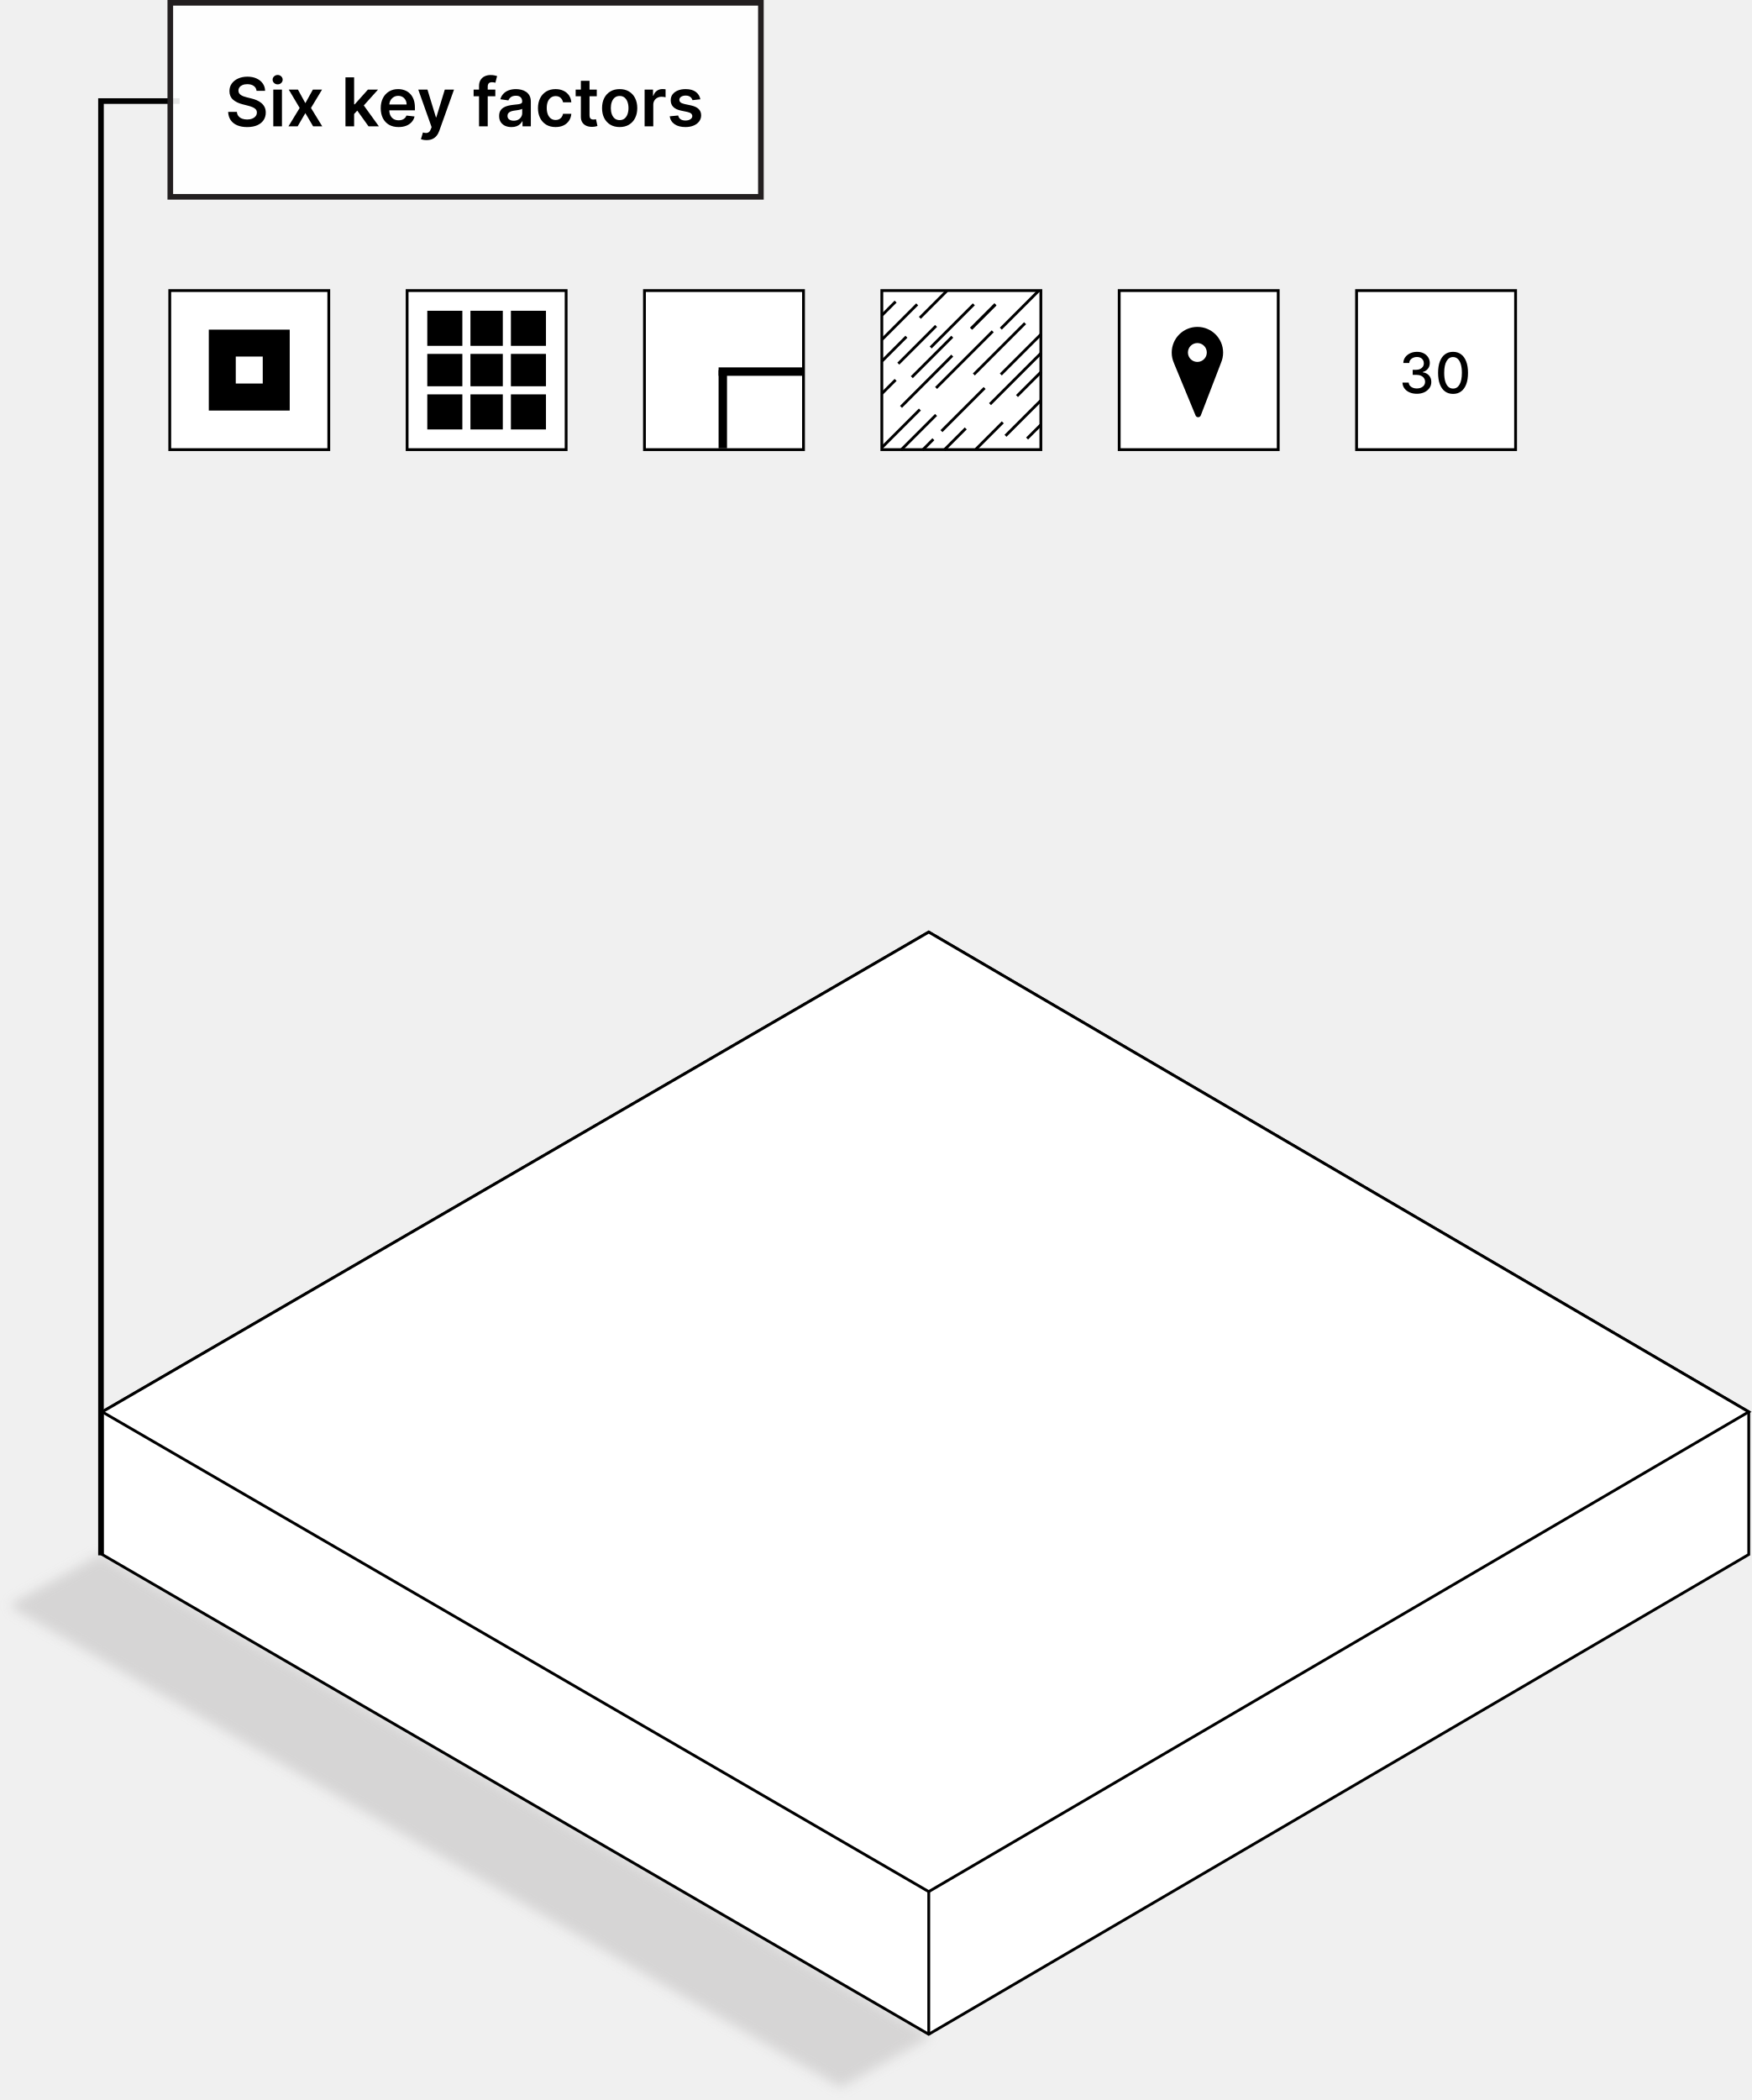
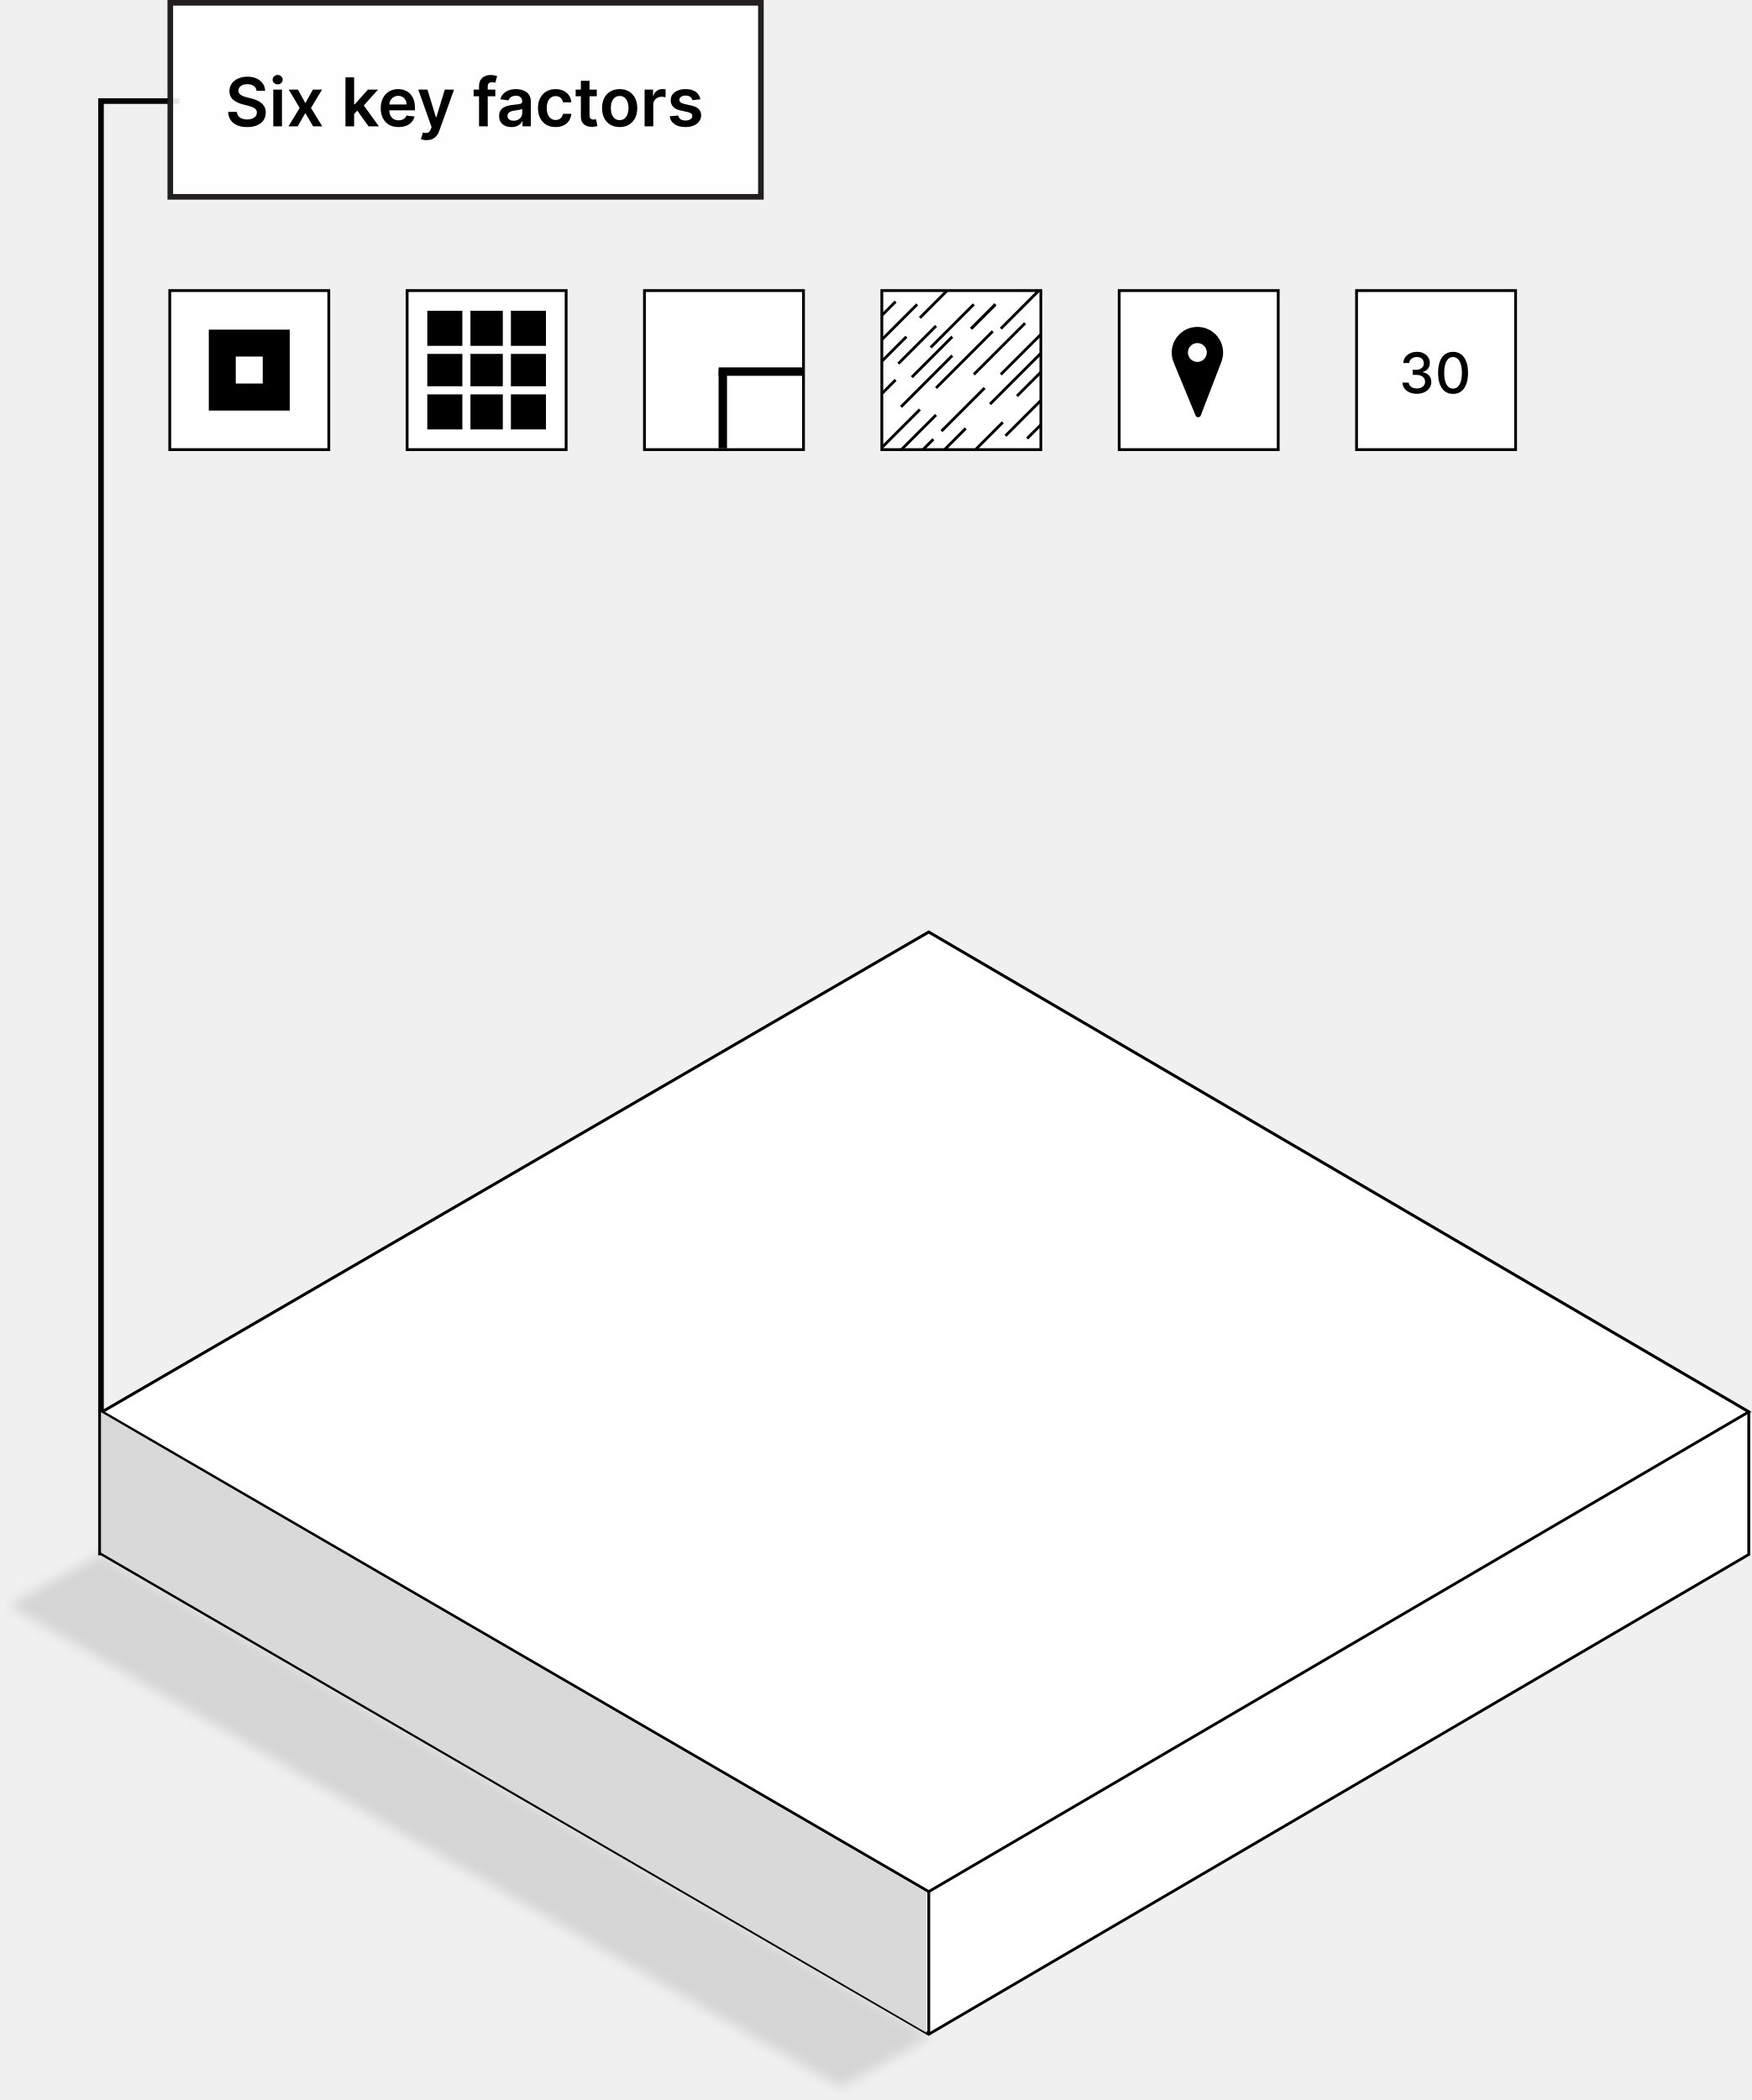
<svg xmlns="http://www.w3.org/2000/svg" width="624" height="748" viewBox="0 0 624 748" fill="none">
-   <g filter="url(#filter0_f_3618_3651)">
+   <g filter="url(#filter0_f_3652_3158)">
    <path d="M35.41 553.808L4.513 571.027C3.835 571.404 3.827 572.377 4.498 572.766L299.055 743.245C299.362 743.422 299.74 743.424 300.048 743.249L330.455 726.039C331.128 725.658 331.133 724.691 330.464 724.303L36.399 553.816C36.094 553.64 35.718 553.636 35.41 553.808Z" fill="#999898" fill-opacity="0.3" />
  </g>
  <rect x="60.475" y="103.5" width="56.652" height="56.652" fill="white" stroke="black" />
  <path d="M103.211 146.24H74.385V117.414H103.211V146.24ZM83.991 127V136.609H93.601V127H83.991Z" fill="black" />
  <rect x="145.029" y="103.5" width="56.652" height="56.652" fill="white" stroke="black" />
  <rect x="152.217" y="110.695" width="12.491" height="12.491" fill="black" />
  <rect x="167.59" y="110.695" width="11.53" height="12.491" fill="black" />
  <rect x="182.004" y="110.695" width="12.491" height="12.491" fill="black" />
  <rect x="152.217" y="126.055" width="12.491" height="11.53" fill="black" />
  <rect x="167.59" y="126.055" width="11.53" height="11.53" fill="black" />
  <rect x="182.004" y="126.055" width="12.491" height="11.53" fill="black" />
  <rect x="152.217" y="140.469" width="12.491" height="12.491" fill="black" />
  <rect x="167.59" y="140.469" width="11.53" height="12.491" fill="black" />
  <rect x="182.004" y="140.469" width="12.491" height="12.491" fill="black" />
  <rect x="398.701" y="103.5" width="56.652" height="56.652" fill="white" stroke="black" />
  <path d="M426.566 116.438C431.622 116.438 435.721 120.536 435.721 125.592C435.721 126.894 435.446 128.132 434.956 129.254C434.956 129.255 434.957 129.257 434.958 129.257C434.96 129.257 434.961 129.258 434.961 129.26L427.767 147.971C427.442 148.814 426.254 148.828 425.909 147.993L418.171 129.26L418.175 129.254C417.685 128.132 417.412 126.894 417.412 125.592C417.412 120.536 421.511 116.438 426.566 116.438ZM426.548 122.191C424.691 122.191 423.185 123.697 423.185 125.555C423.185 127.412 424.691 128.917 426.548 128.917C428.405 128.917 429.911 127.412 429.911 125.555C429.911 123.697 428.405 122.191 426.548 122.191Z" fill="black" />
  <rect x="483.258" y="103.5" width="56.652" height="56.652" fill="white" stroke="black" />
  <path d="M504.744 140.261C503.769 140.261 502.898 140.093 502.131 139.757C501.368 139.421 500.765 138.955 500.32 138.358C499.879 137.757 499.643 137.061 499.609 136.27H501.839C501.868 136.701 502.012 137.075 502.273 137.392C502.538 137.705 502.884 137.946 503.31 138.116C503.736 138.287 504.209 138.372 504.73 138.372C505.303 138.372 505.81 138.273 506.25 138.074C506.695 137.875 507.043 137.598 507.294 137.243C507.545 136.883 507.67 136.469 507.67 136C507.67 135.512 507.545 135.084 507.294 134.714C507.048 134.34 506.686 134.047 506.207 133.834C505.734 133.621 505.161 133.514 504.489 133.514H503.26V131.724H504.489C505.028 131.724 505.502 131.627 505.909 131.433C506.321 131.239 506.643 130.969 506.875 130.624C507.107 130.273 507.223 129.864 507.223 129.395C507.223 128.945 507.121 128.554 506.918 128.223C506.719 127.887 506.435 127.624 506.065 127.435C505.701 127.245 505.27 127.151 504.773 127.151C504.299 127.151 503.857 127.238 503.445 127.413C503.037 127.584 502.706 127.83 502.45 128.152C502.195 128.469 502.057 128.85 502.038 129.295H499.915C499.938 128.509 500.17 127.818 500.611 127.222C501.056 126.625 501.643 126.159 502.372 125.822C503.101 125.486 503.911 125.318 504.801 125.318C505.734 125.318 506.539 125.5 507.216 125.865C507.898 126.225 508.423 126.705 508.793 127.307C509.167 127.908 509.351 128.566 509.347 129.281C509.351 130.096 509.124 130.787 508.665 131.355C508.21 131.923 507.604 132.304 506.847 132.499V132.612C507.813 132.759 508.561 133.143 509.091 133.763C509.626 134.383 509.891 135.152 509.886 136.071C509.891 136.871 509.669 137.589 509.219 138.223C508.774 138.857 508.165 139.357 507.393 139.722C506.622 140.081 505.739 140.261 504.744 140.261ZM517.635 140.304C516.513 140.299 515.554 140.003 514.759 139.416C513.963 138.829 513.355 137.974 512.933 136.852C512.512 135.73 512.301 134.378 512.301 132.797C512.301 131.22 512.512 129.873 512.933 128.756C513.359 127.638 513.97 126.786 514.766 126.199C515.566 125.612 516.522 125.318 517.635 125.318C518.748 125.318 519.702 125.614 520.497 126.206C521.293 126.793 521.901 127.645 522.322 128.763C522.749 129.875 522.962 131.22 522.962 132.797C522.962 134.383 522.751 135.737 522.33 136.859C521.908 137.977 521.3 138.831 520.504 139.423C519.709 140.01 518.752 140.304 517.635 140.304ZM517.635 138.408C518.62 138.408 519.389 137.927 519.943 136.966C520.502 136.005 520.781 134.615 520.781 132.797C520.781 131.589 520.653 130.569 520.398 129.736C520.147 128.898 519.785 128.263 519.311 127.832C518.842 127.397 518.284 127.179 517.635 127.179C516.655 127.179 515.885 127.662 515.327 128.628C514.768 129.594 514.486 130.983 514.482 132.797C514.482 134.009 514.607 135.034 514.858 135.872C515.114 136.705 515.476 137.338 515.945 137.768C516.413 138.195 516.977 138.408 517.635 138.408Z" fill="black" />
  <rect x="314.143" y="103.5" width="56.652" height="56.649" fill="white" stroke="black" />
  <line y1="-0.5" x2="19.024" y2="-0.5" transform="matrix(0.70713 -0.707084 0.70713 0.707084 314.602 159.672)" stroke="black" />
  <line y1="-0.5" x2="19.024" y2="-0.5" transform="matrix(0.70713 -0.707084 0.70713 0.707084 356.879 117.414)" stroke="black" />
  <line y1="-0.5" x2="6.794" y2="-0.5" transform="matrix(0.70713 -0.707084 0.70713 0.707084 314.602 140.469)" stroke="black" />
  <line y1="-0.5" x2="21.741" y2="-0.5" transform="matrix(0.70713 -0.707084 0.70713 0.707084 335.744 153.922)" stroke="black" />
  <line y1="-0.5" x2="10.871" y2="-0.5" transform="matrix(0.70713 -0.707084 0.70713 0.707084 336.703 160.641)" stroke="black" />
  <line y1="-0.5" x2="17.665" y2="-0.5" transform="matrix(0.70713 -0.707084 0.70713 0.707084 321.326 160.641)" stroke="black" />
  <line y1="-0.5" x2="5.435" y2="-0.5" transform="matrix(0.70713 -0.707084 0.70713 0.707084 329.016 160.641)" stroke="black" />
  <line y1="-0.5" x2="25.818" y2="-0.5" transform="matrix(0.70713 -0.707084 0.70713 0.707084 353.039 144.305)" stroke="black" />
  <line y1="-0.5" x2="20.383" y2="-0.5" transform="matrix(0.70713 -0.707084 0.70713 0.707084 356.879 133.734)" stroke="black" />
  <line y1="-0.5" x2="25.818" y2="-0.5" transform="matrix(0.70713 -0.707084 0.70713 0.707084 347.273 133.734)" stroke="black" />
  <line y1="-0.5" x2="25.818" y2="-0.5" transform="matrix(0.70713 -0.707084 0.70713 0.707084 321.326 145.273)" stroke="black" />
  <line y1="-0.5" x2="20.383" y2="-0.5" transform="matrix(0.70713 -0.707084 0.70713 0.707084 325.172 134.703)" stroke="black" />
  <line y1="-0.5" x2="19.024" y2="-0.5" transform="matrix(0.70713 -0.707084 0.70713 0.707084 320.365 129.891)" stroke="black" />
  <line y1="-0.5" x2="12.229" y2="-0.5" transform="matrix(0.70713 -0.707084 0.70713 0.707084 314.602 128.938)" stroke="black" />
  <line y1="-0.5" x2="12.229" y2="-0.5" transform="matrix(0.70713 -0.707084 0.70713 0.707084 362.646 141.422)" stroke="black" />
  <line y1="-0.5" x2="13.588" y2="-0.5" transform="matrix(0.70713 -0.707084 0.70713 0.707084 328.055 113.562)" stroke="black" />
  <line y1="-0.5" x2="17.665" y2="-0.5" transform="matrix(0.70713 -0.707084 0.70713 0.707084 314.602 121.25)" stroke="black" />
  <line y1="-0.5" x2="21.741" y2="-0.5" transform="matrix(0.70713 -0.707084 0.70713 0.707084 331.896 124.117)" stroke="black" />
  <line y1="-0.5" x2="28.536" y2="-0.5" transform="matrix(0.70713 -0.707084 0.70713 0.707084 333.822 138.539)" stroke="black" />
  <line y1="-0.5" x2="12.229" y2="-0.5" transform="matrix(0.70713 -0.707084 0.70713 0.707084 346.311 117.414)" stroke="black" />
  <line y1="-0.5" x2="12.229" y2="-0.5" transform="matrix(0.70713 -0.707084 0.70713 0.707084 346.311 117.414)" stroke="black" />
  <line y1="-0.5" x2="6.794" y2="-0.5" transform="matrix(0.70713 -0.707084 0.70713 0.707084 314.602 112.594)" stroke="black" />
  <line y1="-0.5" x2="13.588" y2="-0.5" transform="matrix(-0.70713 0.707084 -0.70713 -0.707084 356.879 150.078)" stroke="black" />
  <line y1="-0.5" x2="17.665" y2="-0.5" transform="matrix(-0.70713 0.707084 -0.70713 -0.707084 370.336 142.383)" stroke="black" />
  <line y1="-0.5" x2="6.794" y2="-0.5" transform="matrix(-0.70713 0.707084 -0.70713 -0.707084 370.336 151.047)" stroke="black" />
  <rect x="229.586" y="103.5" width="56.652" height="56.652" fill="white" stroke="black" />
  <line x1="257.49" y1="131.812" x2="257.49" y2="159.678" stroke="black" stroke-width="3" />
  <line x1="285.779" y1="132.359" x2="255.992" y2="132.359" stroke="black" stroke-width="3" />
  <path d="M36.406 553.695V502.89L330.845 332L622.975 502.89V553.695L330.845 724.585L36.406 553.695Z" fill="white" stroke="black" />
  <path d="M330.845 332L36.406 502.89L330.845 673.78L622.975 502.89L330.845 332Z" fill="white" stroke="black" />
  <path d="M330.859 724.743V673.938" stroke="black" />
  <path d="M35.975 554L35.975 36L63.975 36" stroke="black" stroke-width="2" />
  <path d="M271.062 1V70.105H60.668V1H271.062Z" fill="white" fill-opacity="0.9" stroke="#231F20" stroke-width="2" />
  <path d="M91.393 32.344C91.313 31.599 90.978 31.02 90.387 30.605C89.802 30.19 89.041 29.983 88.103 29.983C87.444 29.983 86.879 30.082 86.407 30.281C85.936 30.48 85.575 30.75 85.325 31.091C85.075 31.432 84.947 31.821 84.941 32.258C84.941 32.622 85.024 32.938 85.188 33.205C85.359 33.472 85.589 33.699 85.879 33.886C86.168 34.068 86.49 34.222 86.842 34.347C87.194 34.472 87.549 34.577 87.907 34.662L89.543 35.071C90.203 35.224 90.836 35.432 91.444 35.693C92.058 35.955 92.606 36.284 93.089 36.682C93.578 37.08 93.964 37.56 94.248 38.122C94.532 38.685 94.674 39.344 94.674 40.099C94.674 41.122 94.413 42.023 93.89 42.801C93.367 43.574 92.612 44.179 91.623 44.617C90.64 45.048 89.45 45.264 88.052 45.264C86.694 45.264 85.515 45.054 84.515 44.633C83.521 44.213 82.742 43.599 82.18 42.793C81.623 41.986 81.322 41.003 81.276 39.844H84.387C84.433 40.452 84.62 40.957 84.95 41.361C85.279 41.764 85.708 42.065 86.237 42.264C86.771 42.463 87.367 42.562 88.026 42.562C88.714 42.562 89.316 42.46 89.833 42.256C90.356 42.045 90.765 41.756 91.061 41.386C91.356 41.011 91.507 40.574 91.512 40.074C91.507 39.619 91.373 39.244 91.112 38.949C90.85 38.648 90.484 38.398 90.012 38.199C89.546 37.994 89.001 37.812 88.376 37.653L86.39 37.142C84.953 36.773 83.816 36.213 82.981 35.463C82.151 34.707 81.737 33.705 81.737 32.455C81.737 31.426 82.015 30.526 82.572 29.753C83.134 28.98 83.899 28.381 84.865 27.954C85.83 27.523 86.924 27.307 88.146 27.307C89.384 27.307 90.47 27.523 91.401 27.954C92.339 28.381 93.075 28.974 93.609 29.736C94.143 30.491 94.418 31.361 94.436 32.344H91.393ZM97.357 45V31.909H100.442V45H97.357ZM98.908 30.051C98.419 30.051 97.999 29.889 97.647 29.565C97.294 29.236 97.118 28.841 97.118 28.381C97.118 27.915 97.294 27.52 97.647 27.196C97.999 26.866 98.419 26.702 98.908 26.702C99.402 26.702 99.823 26.866 100.169 27.196C100.521 27.52 100.698 27.915 100.698 28.381C100.698 28.841 100.521 29.236 100.169 29.565C99.823 29.889 99.402 30.051 98.908 30.051ZM106.137 31.909L108.779 36.742L111.464 31.909H114.728L110.782 38.455L114.796 45H111.549L108.779 40.287L106.035 45H102.762L106.751 38.455L102.865 31.909H106.137ZM125.88 40.892L125.872 37.168H126.366L131.07 31.909H134.676L128.889 38.352H128.249L125.88 40.892ZM123.068 45V27.546H126.153V45H123.068ZM131.284 45L127.022 39.043L129.102 36.869L134.974 45H131.284ZM141.988 45.256C140.676 45.256 139.542 44.983 138.588 44.438C137.639 43.886 136.909 43.108 136.397 42.102C135.886 41.091 135.63 39.901 135.63 38.531C135.63 37.185 135.886 36.003 136.397 34.986C136.914 33.963 137.636 33.168 138.562 32.599C139.488 32.026 140.576 31.739 141.826 31.739C142.633 31.739 143.394 31.869 144.11 32.131C144.832 32.386 145.468 32.784 146.019 33.324C146.576 33.864 147.014 34.551 147.332 35.386C147.65 36.216 147.809 37.205 147.809 38.352V39.298H137.079V37.219H144.852C144.846 36.628 144.718 36.102 144.468 35.642C144.218 35.176 143.869 34.81 143.42 34.543C142.977 34.276 142.46 34.142 141.869 34.142C141.238 34.142 140.684 34.295 140.207 34.602C139.73 34.903 139.357 35.301 139.09 35.795C138.829 36.284 138.695 36.821 138.69 37.406V39.222C138.69 39.983 138.829 40.636 139.107 41.182C139.386 41.722 139.775 42.136 140.275 42.426C140.775 42.71 141.36 42.852 142.031 42.852C142.48 42.852 142.886 42.79 143.249 42.665C143.613 42.534 143.928 42.344 144.195 42.094C144.463 41.844 144.664 41.534 144.801 41.165L147.681 41.489C147.499 42.25 147.153 42.915 146.642 43.483C146.136 44.045 145.488 44.483 144.698 44.795C143.909 45.102 143.005 45.256 141.988 45.256ZM151.962 49.909C151.541 49.909 151.152 49.875 150.794 49.807C150.442 49.744 150.161 49.67 149.95 49.585L150.666 47.182C151.115 47.312 151.516 47.375 151.868 47.369C152.22 47.364 152.53 47.253 152.797 47.037C153.07 46.827 153.3 46.474 153.487 45.98L153.752 45.273L149.004 31.909H152.277L155.294 41.795H155.431L158.456 31.909H161.737L156.496 46.585C156.252 47.278 155.928 47.872 155.524 48.367C155.121 48.867 154.627 49.247 154.041 49.508C153.462 49.776 152.769 49.909 151.962 49.909ZM176.456 31.909V34.295H168.718V31.909H176.456ZM170.652 45V30.673C170.652 29.793 170.834 29.06 171.198 28.474C171.567 27.889 172.061 27.452 172.681 27.162C173.3 26.872 173.987 26.727 174.743 26.727C175.277 26.727 175.752 26.77 176.166 26.855C176.581 26.94 176.888 27.017 177.087 27.085L176.473 29.472C176.343 29.432 176.178 29.392 175.979 29.352C175.78 29.307 175.558 29.284 175.314 29.284C174.74 29.284 174.334 29.423 174.095 29.702C173.862 29.974 173.746 30.366 173.746 30.878V45H170.652ZM182.194 45.264C181.365 45.264 180.617 45.117 179.953 44.821C179.294 44.52 178.771 44.077 178.384 43.492C178.004 42.906 177.813 42.185 177.813 41.327C177.813 40.588 177.95 39.977 178.222 39.494C178.495 39.011 178.867 38.625 179.339 38.335C179.811 38.045 180.342 37.827 180.933 37.679C181.529 37.526 182.146 37.415 182.782 37.347C183.549 37.267 184.171 37.196 184.649 37.133C185.126 37.065 185.472 36.963 185.688 36.827C185.91 36.685 186.021 36.466 186.021 36.17V36.119C186.021 35.477 185.83 34.98 185.45 34.628C185.069 34.276 184.521 34.099 183.805 34.099C183.049 34.099 182.45 34.264 182.007 34.594C181.569 34.923 181.274 35.312 181.12 35.761L178.24 35.352C178.467 34.557 178.842 33.892 179.365 33.358C179.887 32.818 180.526 32.415 181.282 32.148C182.038 31.875 182.873 31.739 183.788 31.739C184.419 31.739 185.046 31.812 185.671 31.96C186.296 32.108 186.867 32.352 187.384 32.693C187.901 33.028 188.316 33.486 188.629 34.065C188.947 34.645 189.106 35.369 189.106 36.239V45H186.14V43.202H186.038C185.85 43.565 185.586 43.906 185.245 44.224C184.91 44.537 184.487 44.79 183.975 44.983C183.47 45.17 182.876 45.264 182.194 45.264ZM182.995 42.997C183.615 42.997 184.151 42.875 184.606 42.631C185.061 42.381 185.41 42.051 185.654 41.642C185.904 41.233 186.029 40.787 186.029 40.304V38.761C185.933 38.841 185.768 38.915 185.535 38.983C185.308 39.051 185.052 39.111 184.768 39.162C184.484 39.213 184.203 39.258 183.924 39.298C183.646 39.338 183.404 39.372 183.2 39.401C182.74 39.463 182.328 39.565 181.964 39.707C181.6 39.849 181.313 40.048 181.103 40.304C180.893 40.554 180.788 40.878 180.788 41.276C180.788 41.844 180.995 42.273 181.41 42.562C181.825 42.852 182.353 42.997 182.995 42.997ZM197.919 45.256C196.612 45.256 195.49 44.969 194.552 44.395C193.62 43.821 192.901 43.028 192.396 42.017C191.896 41 191.646 39.83 191.646 38.506C191.646 37.176 191.901 36.003 192.413 34.986C192.924 33.963 193.646 33.168 194.578 32.599C195.515 32.026 196.623 31.739 197.901 31.739C198.964 31.739 199.904 31.935 200.722 32.327C201.546 32.713 202.203 33.261 202.691 33.972C203.18 34.676 203.458 35.5 203.526 36.443H200.578C200.458 35.812 200.174 35.287 199.725 34.867C199.282 34.44 198.688 34.227 197.944 34.227C197.313 34.227 196.759 34.398 196.282 34.739C195.805 35.074 195.433 35.557 195.166 36.188C194.904 36.818 194.774 37.574 194.774 38.455C194.774 39.347 194.904 40.114 195.166 40.756C195.427 41.392 195.794 41.883 196.265 42.23C196.742 42.571 197.302 42.742 197.944 42.742C198.399 42.742 198.805 42.656 199.163 42.486C199.526 42.31 199.83 42.057 200.075 41.727C200.319 41.398 200.487 40.997 200.578 40.526H203.526C203.453 41.452 203.18 42.273 202.708 42.989C202.237 43.699 201.595 44.256 200.782 44.659C199.97 45.057 199.015 45.256 197.919 45.256ZM212.597 31.909V34.295H205.071V31.909H212.597ZM206.929 28.773H210.014V41.062C210.014 41.477 210.077 41.795 210.202 42.017C210.333 42.233 210.503 42.381 210.713 42.46C210.923 42.54 211.156 42.58 211.412 42.58C211.605 42.58 211.781 42.565 211.941 42.537C212.105 42.508 212.23 42.483 212.316 42.46L212.835 44.872C212.671 44.929 212.435 44.992 212.128 45.06C211.827 45.128 211.458 45.168 211.02 45.179C210.247 45.202 209.551 45.085 208.932 44.83C208.313 44.568 207.821 44.165 207.458 43.619C207.1 43.074 206.923 42.392 206.929 41.574V28.773ZM220.747 45.256C219.468 45.256 218.36 44.974 217.423 44.412C216.485 43.849 215.758 43.062 215.241 42.051C214.73 41.04 214.474 39.858 214.474 38.506C214.474 37.153 214.73 35.969 215.241 34.952C215.758 33.935 216.485 33.145 217.423 32.582C218.36 32.02 219.468 31.739 220.747 31.739C222.025 31.739 223.133 32.02 224.07 32.582C225.008 33.145 225.732 33.935 226.244 34.952C226.761 35.969 227.019 37.153 227.019 38.506C227.019 39.858 226.761 41.04 226.244 42.051C225.732 43.062 225.008 43.849 224.07 44.412C223.133 44.974 222.025 45.256 220.747 45.256ZM220.764 42.784C221.457 42.784 222.036 42.594 222.502 42.213C222.968 41.827 223.315 41.31 223.542 40.662C223.775 40.014 223.892 39.293 223.892 38.497C223.892 37.696 223.775 36.972 223.542 36.324C223.315 35.67 222.968 35.151 222.502 34.764C222.036 34.378 221.457 34.185 220.764 34.185C220.053 34.185 219.463 34.378 218.991 34.764C218.525 35.151 218.176 35.67 217.943 36.324C217.715 36.972 217.602 37.696 217.602 38.497C217.602 39.293 217.715 40.014 217.943 40.662C218.176 41.31 218.525 41.827 218.991 42.213C219.463 42.594 220.053 42.784 220.764 42.784ZM229.638 45V31.909H232.629V34.091H232.766C233.004 33.335 233.414 32.753 233.993 32.344C234.578 31.929 235.246 31.722 235.996 31.722C236.166 31.722 236.357 31.73 236.567 31.747C236.783 31.759 236.962 31.778 237.104 31.807V34.645C236.973 34.599 236.766 34.56 236.482 34.526C236.203 34.486 235.933 34.466 235.672 34.466C235.11 34.466 234.604 34.588 234.155 34.832C233.712 35.071 233.362 35.403 233.107 35.83C232.851 36.256 232.723 36.747 232.723 37.304V45H229.638ZM249.5 35.369L246.688 35.676C246.608 35.392 246.469 35.125 246.27 34.875C246.077 34.625 245.816 34.423 245.486 34.27C245.156 34.117 244.753 34.04 244.276 34.04C243.634 34.04 243.094 34.179 242.656 34.457C242.225 34.736 242.012 35.097 242.017 35.54C242.012 35.92 242.151 36.23 242.435 36.469C242.725 36.707 243.202 36.903 243.867 37.057L246.1 37.534C247.338 37.801 248.259 38.224 248.861 38.804C249.469 39.383 249.776 40.142 249.781 41.08C249.776 41.903 249.534 42.631 249.057 43.261C248.585 43.886 247.929 44.375 247.088 44.727C246.247 45.08 245.281 45.256 244.191 45.256C242.588 45.256 241.298 44.92 240.321 44.25C239.344 43.574 238.762 42.633 238.574 41.429L241.583 41.139C241.719 41.73 242.009 42.176 242.452 42.477C242.895 42.778 243.472 42.929 244.182 42.929C244.915 42.929 245.503 42.778 245.946 42.477C246.395 42.176 246.619 41.804 246.619 41.361C246.619 40.986 246.475 40.676 246.185 40.432C245.901 40.188 245.458 40 244.855 39.869L242.622 39.401C241.367 39.139 240.438 38.699 239.835 38.08C239.233 37.455 238.935 36.665 238.941 35.71C238.935 34.903 239.154 34.205 239.597 33.614C240.046 33.017 240.668 32.557 241.463 32.233C242.264 31.903 243.188 31.739 244.233 31.739C245.767 31.739 246.975 32.065 247.855 32.719C248.742 33.372 249.29 34.256 249.5 35.369Z" fill="black" />
+   <path d="M35.975 503V553.027L329.975 724V673.973L35.975 503Z" fill="#D9D9D9" />
  <defs>
-     <filter id="filter0_f_3618_3651" x="0" y="549.68" width="334.963" height="197.703" filterUnits="userSpaceOnUse" color-interpolation-filters="sRGB">
+     <filter id="filter0_f_3652_3158" x="0" y="549.68" width="334.963" height="197.703" filterUnits="userSpaceOnUse" color-interpolation-filters="sRGB">
      <feFlood flood-opacity="0" result="BackgroundImageFix" />
      <feBlend mode="normal" in="SourceGraphic" in2="BackgroundImageFix" result="shape" />
-       <feGaussianBlur stdDeviation="2" result="effect1_foregroundBlur_3618_3651" />
+       <feGaussianBlur stdDeviation="2" result="effect1_foregroundBlur_3652_3158" />
    </filter>
  </defs>
</svg>
